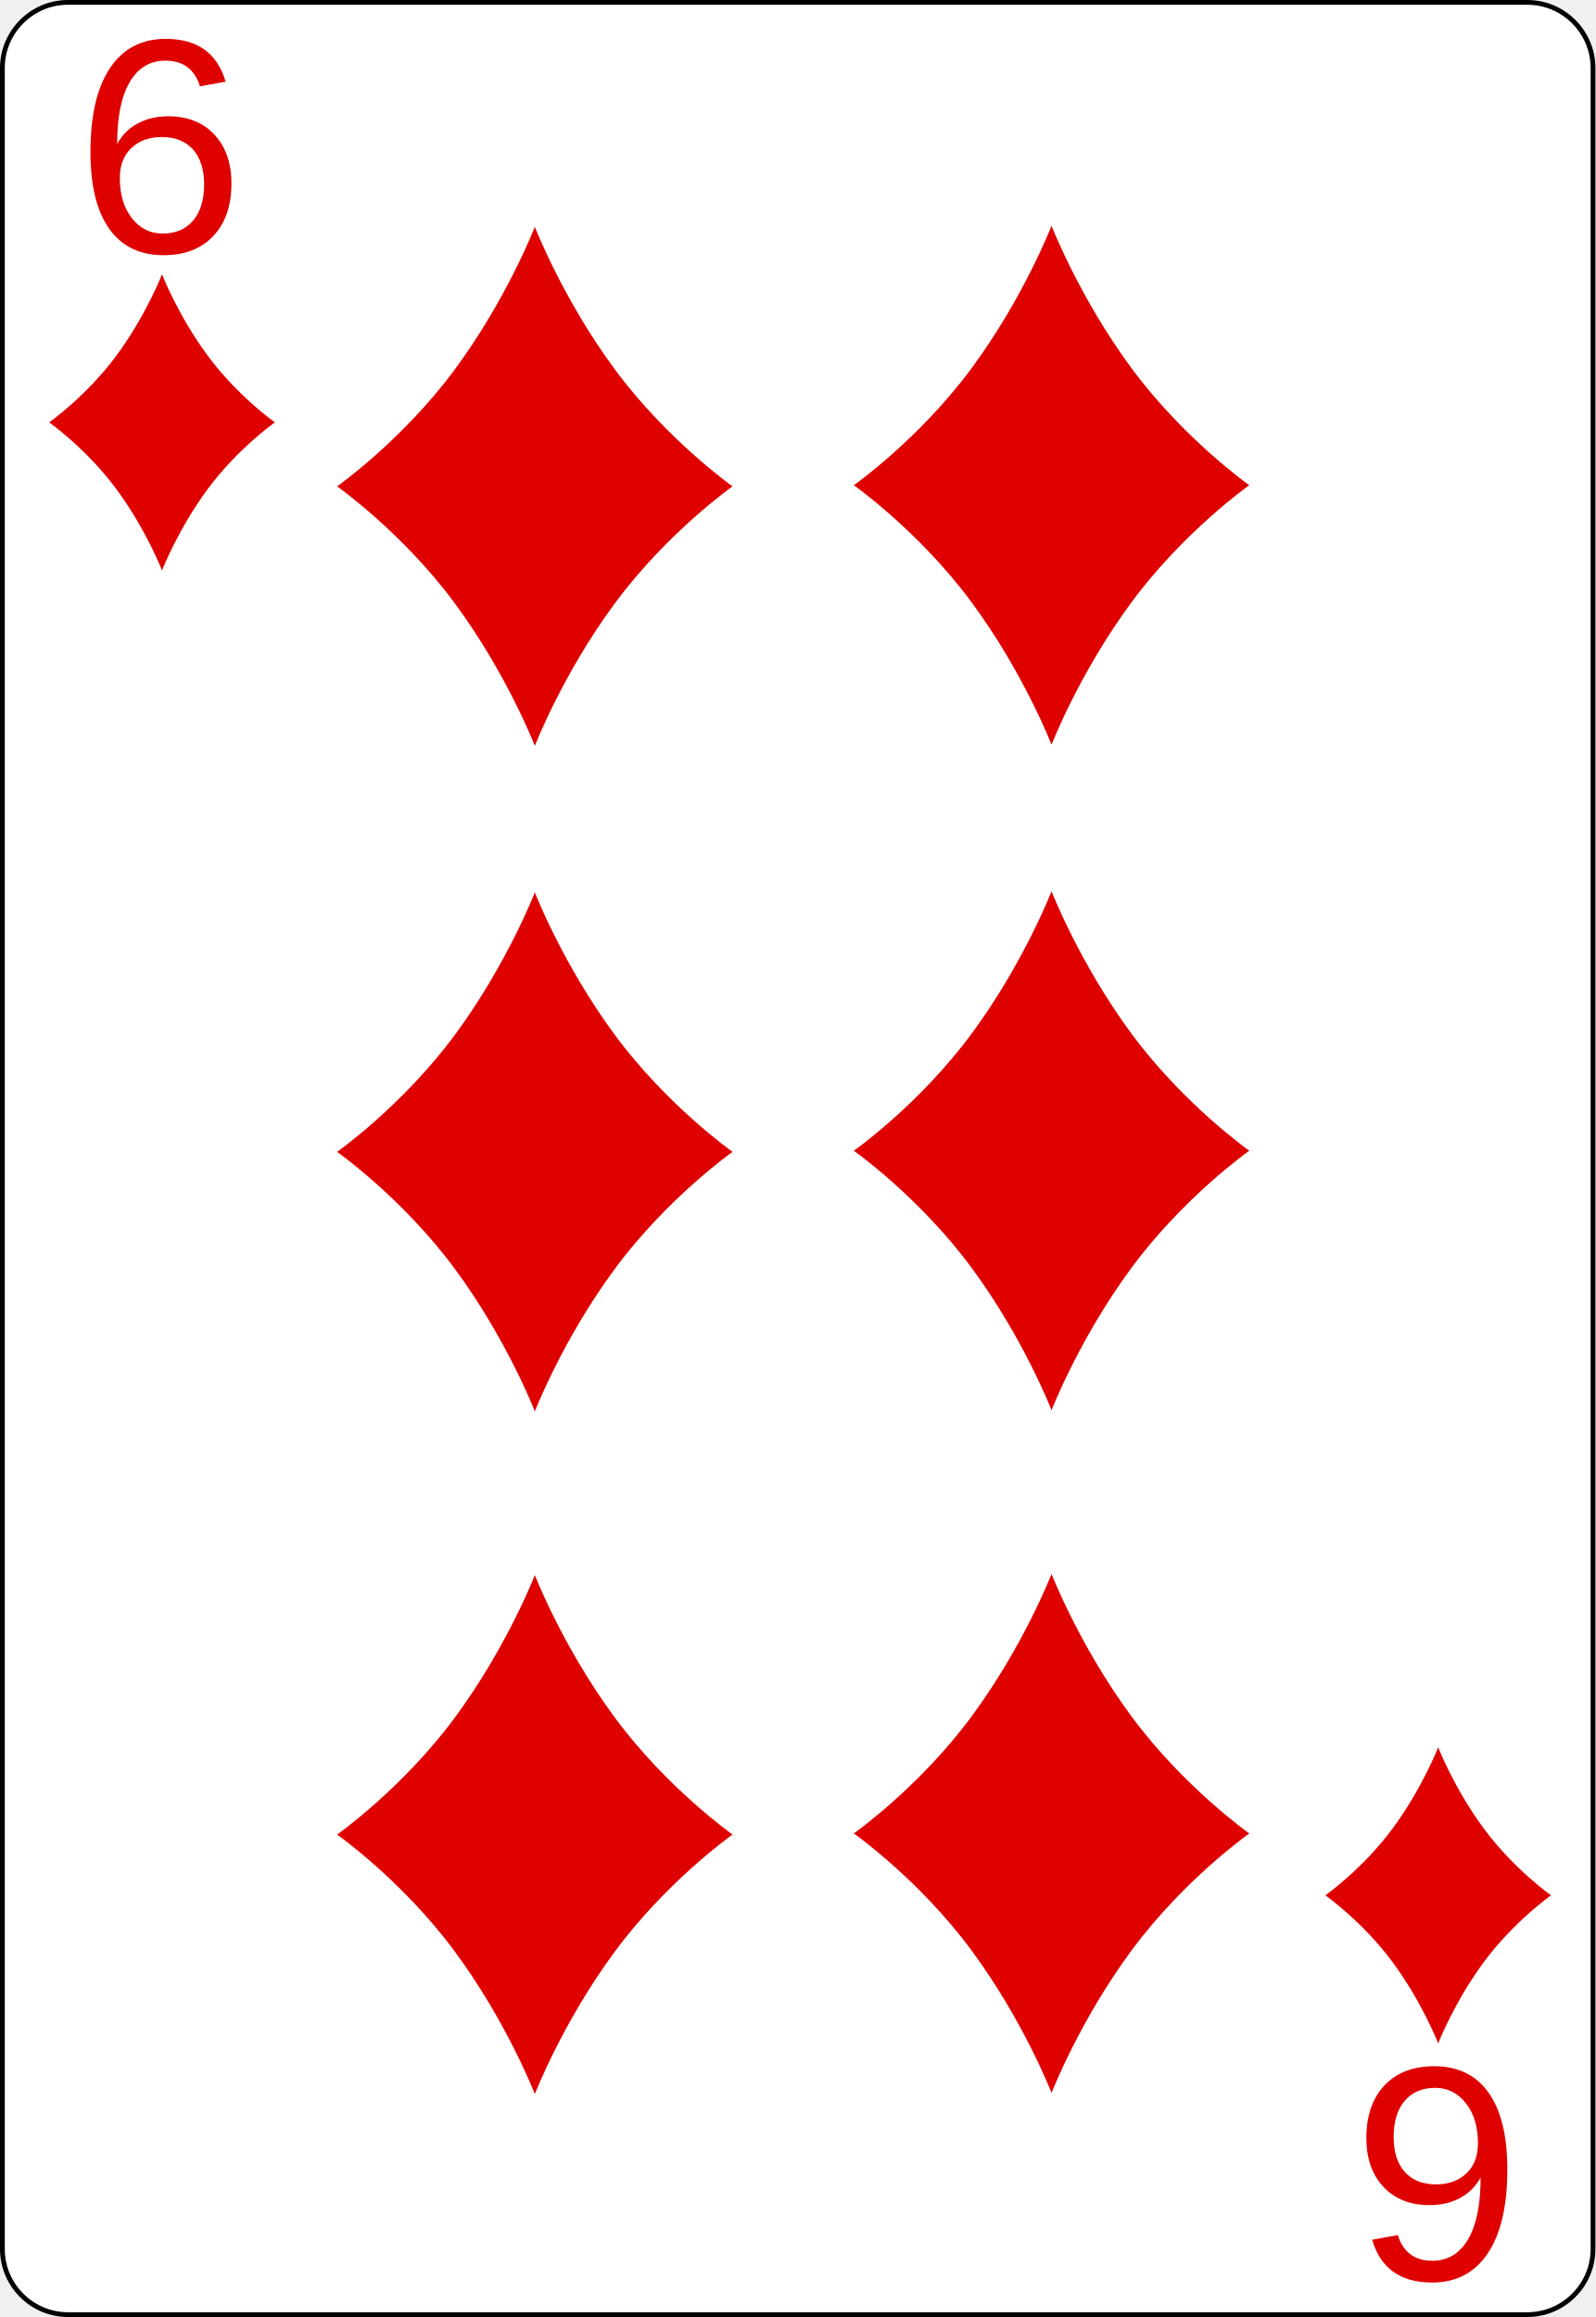
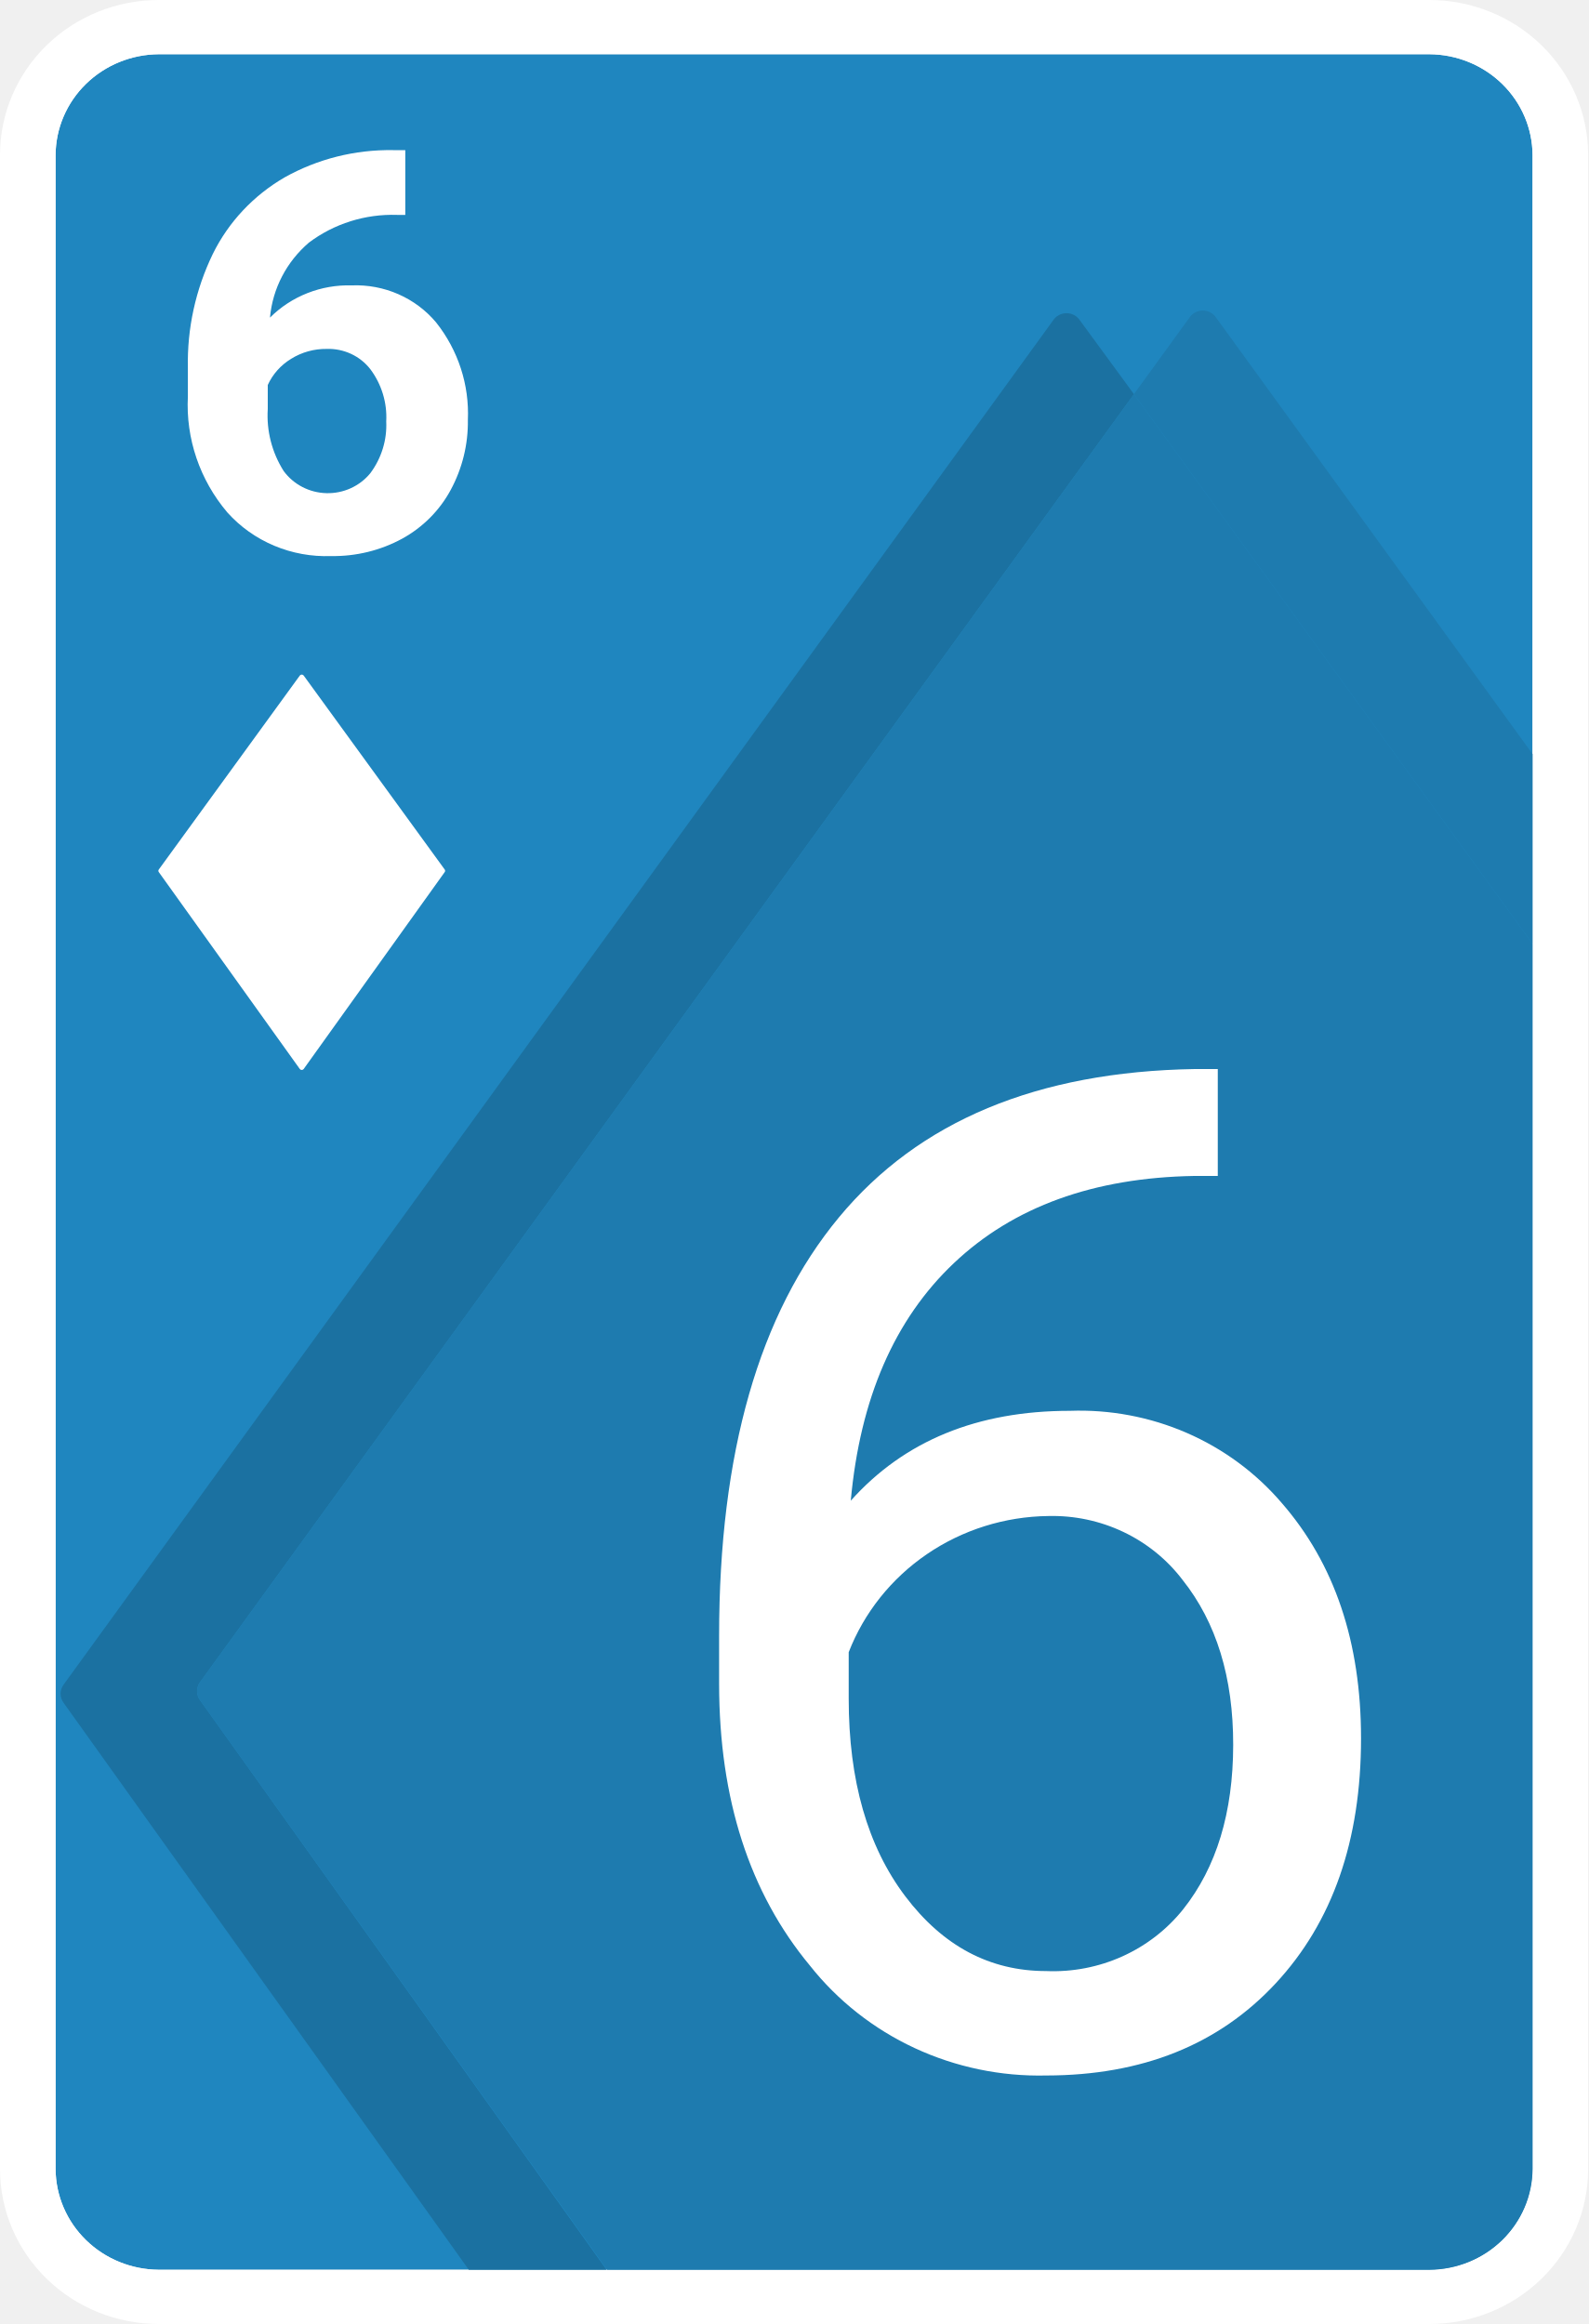
- <svg xmlns="http://www.w3.org/2000/svg" xmlns:xlink="http://www.w3.org/1999/xlink" width="167.087pt" height="242.667pt" viewBox="0 0 167.087 242.667" xml:space="preserve" id="svg2" version="1.1">
-   <defs id="defs41">
-     <radialGradient xlink:href="#linearGradient3773" id="radialGradient3781" cx="-0.158" cy="-8.835" fx="-0.158" fy="-8.835" r="8" gradientTransform="matrix(-1.584269,-0.02349808,0.03071979,-2.477574,-0.2485638,-26.71351)" gradientUnits="userSpaceOnUse" />
-     <linearGradient id="linearGradient3773">
-       <stop style="stop-color:#000000;stop-opacity:1;" offset="0" id="stop3775" />
-       <stop style="stop-color:#000000;stop-opacity:0.649;" offset="1" id="stop3777" />
-     </linearGradient>
-     <radialGradient xlink:href="#linearGradient3773" id="radialGradient3957" cx="-0.158" cy="-8.835" fx="-0.158" fy="-8.835" r="8" gradientTransform="matrix(-1.584269,-0.02349808,0.03071979,-2.477574,-0.2485638,-26.71351)" gradientUnits="userSpaceOnUse" />
-     <linearGradient id="linearGradient3959">
-       <stop style="stop-color:#000000;stop-opacity:1;" offset="0" id="stop3961" />
-       <stop style="stop-color:#000000;stop-opacity:0.649;" offset="1" id="stop3963" />
-     </linearGradient>
-     <radialGradient r="81.903" fy="509.476" fx="168.025" cy="509.476" cx="168.025" gradientTransform="matrix(1.25656,-0.7774064,0.3366382,0.5361257,-221.2021,359.2426)" gradientUnits="userSpaceOnUse" id="radialGradient3975" xlink:href="#linearGradient3784-4" />
-     <linearGradient id="linearGradient3784-4">
-       <stop style="stop-color:#ffffff;stop-opacity:0.435;" offset="0" id="stop3786-8" />
-       <stop style="stop-color:#000000;stop-opacity:0;" offset="1" id="stop3788-6" />
-     </linearGradient>
-     <radialGradient xlink:href="#linearGradient3784-4-5" id="radialGradient3929" gradientUnits="userSpaceOnUse" gradientTransform="matrix(1.25656,-0.7774064,0.3366382,0.5361257,-221.2021,359.2426)" cx="168.025" cy="509.476" fx="168.025" fy="509.476" r="81.903" />
-     <linearGradient id="linearGradient3784-4-5">
-       <stop style="stop-color:#ffffff;stop-opacity:0.489;" offset="0" id="stop3786-8-0" />
-       <stop style="stop-color:#000000;stop-opacity:0;" offset="1" id="stop3788-6-3" />
-     </linearGradient>
-     <radialGradient xlink:href="#linearGradient3784-4-1" id="radialGradient3927" gradientUnits="userSpaceOnUse" gradientTransform="matrix(1.25656,-0.7774064,0.3366382,0.5361257,-221.2021,359.2426)" cx="168.025" cy="509.476" fx="168.025" fy="509.476" r="81.903" />
-     <linearGradient id="linearGradient3784-4-1">
-       <stop style="stop-color:#ffffff;stop-opacity:0.237;" offset="0" id="stop3786-8-03" />
-       <stop style="stop-color:#000000;stop-opacity:0;" offset="1" id="stop3788-6-6" />
-     </linearGradient>
-     <linearGradient id="linearGradient3768">
-       <stop style="stop-color:#df0000;stop-opacity:1;" offset="0" id="stop3770" />
-       <stop style="stop-color:#df0000;stop-opacity:0.672;" offset="1" id="stop3772" />
-     </linearGradient>
-     <linearGradient id="linearGradient3784-4-6">
-       <stop style="stop-color:#ffffff;stop-opacity:0.313;" offset="0" id="stop3786-8-8" />
-       <stop style="stop-color:#000000;stop-opacity:0;" offset="1" id="stop3788-6-8" />
-     </linearGradient>
-     <radialGradient r="81.903" fy="492.632" fx="159.354" cy="492.632" cx="159.354" gradientTransform="matrix(1.089478,-0.715138,0.4464527,0.6562658,-244.9333,290.9185)" gradientUnits="userSpaceOnUse" id="radialGradient4013-8" xlink:href="#linearGradient3784-4-2" />
-     <linearGradient id="linearGradient3784-4-2">
-       <stop style="stop-color:#ffffff;stop-opacity:0.29;" offset="0" id="stop3786-8-1" />
-       <stop style="stop-color:#000000;stop-opacity:0;" offset="1" id="stop3788-6-5" />
-     </linearGradient>
-     <linearGradient id="linearGradient2984">
-       <stop style="stop-color:#df0000;stop-opacity:1;" offset="0" id="stop2986" />
-       <stop style="stop-color:#df0000;stop-opacity:0.641;" offset="1" id="stop2988" />
-     </linearGradient>
-     <linearGradient id="linearGradient3784-4-4">
-       <stop style="stop-color:#ffffff;stop-opacity:0.435;" offset="0" id="stop3786-8-8-2" />
-       <stop style="stop-color:#000000;stop-opacity:0;" offset="1" id="stop3788-6-1" />
-     </linearGradient>
-     <radialGradient r="81.903" fy="511.223" fx="171.487" cy="511.223" cx="171.487" gradientTransform="matrix(1.152989,-0.6739155,0.3948202,0.6754904,-233.6326,270.4008)" gradientUnits="userSpaceOnUse" id="radialGradient3100" xlink:href="#linearGradient3784-4-4" />
-     <radialGradient xlink:href="#linearGradient2984" id="radialGradient3137" gradientUnits="userSpaceOnUse" gradientTransform="matrix(-1.122416,0.00551393,-0.00908973,-1.85031,-0.0293938,-10.2277)" cx="1.6632675e-13" cy="-3.234" fx="1.6632675e-13" fy="-3.234" r="8" />
+ <svg xmlns="http://www.w3.org/2000/svg" width="550" height="805" viewBox="0 0 550 805" fill="none">
+   <g clip-path="url(#clip0_11_14)">
+     <path d="M530.75 751.333C530.692 760.567 526.907 769.407 520.215 775.937C513.523 782.467 504.464 786.16 495 786.216H55C45.536 786.16 36.477 782.467 29.785 775.937C23.093 769.407 19.308 760.567 19.25 751.333V53.666C19.308 44.432 23.093 35.592 29.785 29.062C36.477 22.533 45.536 18.84 55 18.783H495C504.464 18.84 513.523 22.533 520.215 29.062C526.907 35.592 530.692 44.432 530.75 53.666V751.333Z" fill="#1F86BF" />
+     <path d="M495 0H55C40.413 0 26.424 5.654 16.109 15.719C5.795 25.783 0 39.433 0 53.667L0 751.333C0 765.567 5.795 779.217 16.109 789.281C26.424 799.346 40.413 805 55 805H495C509.587 805 523.576 799.346 533.891 789.281C544.205 779.217 550 765.567 550 751.333V53.667C550 39.433 544.205 25.783 533.891 15.719C523.576 5.654 509.587 0 495 0ZM530.75 751.333C530.692 760.568 526.907 769.408 520.215 775.937C513.523 782.467 504.464 786.16 495 786.217H55C45.536 786.16 36.477 782.467 29.785 775.937C23.093 769.408 19.308 760.568 19.25 751.333V53.667C19.308 44.432 23.093 35.592 29.785 29.063C36.477 22.533 45.536 18.84 55 18.783H495C504.464 18.84 513.523 22.533 520.215 29.063C526.907 35.592 530.692 44.432 530.75 53.667V751.333Z" fill="white" />
+     <path d="M69.245 588.884C68.594 587.98 68.245 586.902 68.245 585.798C68.245 584.693 68.594 583.616 69.245 582.712L392.7 136.527L374 110.982C373.504 110.217 372.818 109.587 372.005 109.151C371.193 108.714 370.28 108.485 369.353 108.485C368.425 108.485 367.512 108.714 366.7 109.151C365.887 109.587 365.201 110.217 364.705 110.982L22 583.571C21.337 584.48 20.98 585.568 20.98 586.683C20.98 587.799 21.337 588.887 22 589.796L162.36 786.216H210.045L69.245 588.884Z" fill="#1B71A1" />
+     <path d="M411.895 110.07L392.7 136.528L530.75 326.937V261.195L421.19 110.07C420.694 109.305 420.008 108.675 419.195 108.239C418.383 107.802 417.47 107.573 416.542 107.573C415.615 107.573 414.702 107.802 413.89 108.239C413.077 108.675 412.391 109.305 411.895 110.07Z" fill="#1E7BAF" />
+     <path d="M69.245 582.713C68.594 583.617 68.245 584.694 68.245 585.799C68.245 586.903 68.594 587.981 69.245 588.885L210.265 786.217H495C504.464 786.161 513.523 782.467 520.215 775.938C526.907 769.408 530.692 760.568 530.75 751.334V326.938L392.7 136.528L69.245 582.713Z" fill="#1E7BAF" />
+     <path d="M140.36 52.003V74.436H137.5C126.49 74.076 115.695 77.473 106.975 84.042C99.222 90.683 94.394 99.988 93.5 110.017C97.171 106.343 101.585 103.453 106.461 101.532C111.337 99.61 116.569 98.698 121.825 98.854C127.379 98.637 132.908 99.683 137.977 101.909C143.045 104.135 147.514 107.48 151.03 111.681C158.678 121.327 162.576 133.306 162.03 145.491C162.155 153.916 160.113 162.238 156.09 169.694C152.27 176.797 146.425 182.668 139.26 186.599C131.75 190.679 123.269 192.752 114.675 192.61C107.916 192.864 101.183 191.642 94.97 189.033C88.756 186.424 83.218 182.494 78.76 177.53C69.186 166.262 64.299 151.897 65.065 137.28V127.459C64.773 113.818 67.729 100.297 73.7 87.96C79.128 76.925 87.777 67.702 98.56 61.449C109.979 55.051 122.959 51.788 136.125 52.003H140.36ZM113.135 120.858C108.773 120.804 104.49 121.998 100.815 124.292C97.252 126.459 94.436 129.618 92.73 133.362V141.68C92.25 149.218 94.171 156.716 98.23 163.147C99.923 165.459 102.143 167.356 104.715 168.689C107.288 170.021 110.142 170.752 113.053 170.825C115.964 170.898 118.853 170.31 121.492 169.108C124.131 167.906 126.448 166.123 128.26 163.898C132.124 158.705 134.064 152.384 133.76 145.974C134.111 139.507 132.169 133.121 128.26 127.888C126.5 125.62 124.208 123.798 121.576 122.574C118.944 121.351 116.049 120.762 113.135 120.858ZM421.74 370.3V407.33H413.545C378.712 407.938 350.992 417.992 330.385 437.491C309.778 456.99 297.862 484.431 294.635 519.816C313.188 499.064 338.488 488.689 370.535 488.689C384.439 488.189 398.275 490.803 410.983 496.328C423.691 501.854 434.934 510.145 443.85 520.567C462.183 541.604 471.35 568.795 471.35 602.14C471.35 637.524 461.487 665.825 441.76 687.041C422.033 708.257 395.56 718.883 362.34 718.919C346.596 719.286 330.984 716.033 316.767 709.423C302.55 702.813 290.126 693.032 280.5 680.869C259.563 655.646 249.077 623.142 249.04 583.357V566.613C249.04 503.394 262.863 455.094 290.51 421.713C318.157 388.332 359.242 371.195 413.765 370.3H421.74ZM363 525.129C347.963 525.317 333.333 529.918 321.012 538.331C308.692 546.744 299.252 558.581 293.92 572.302V588.402C293.92 616.738 300.447 639.546 313.5 656.827C326.553 674.107 342.815 682.748 362.285 682.748C371.387 683.133 380.451 681.385 388.719 677.65C396.987 673.915 404.217 668.302 409.805 661.281C421.282 646.791 427.038 627.847 427.075 604.448C427.112 581.049 421.263 561.98 409.53 547.239C404.163 540.179 397.133 534.484 389.034 530.636C380.935 526.787 372.005 524.898 363 525.129Z" fill="white" />
+     <path d="M154 301.178L105.16 233.987C105.083 233.887 104.983 233.806 104.869 233.75C104.754 233.694 104.628 233.665 104.5 233.665C104.372 233.665 104.246 233.694 104.131 233.75C104.016 233.806 103.917 233.887 103.84 233.987L55 301.178C54.897 301.309 54.842 301.469 54.842 301.634C54.842 301.799 54.897 301.959 55 302.09L103.84 370.3C103.917 370.4 104.016 370.482 104.131 370.537C104.246 370.593 104.372 370.622 104.5 370.622C104.628 370.622 104.754 370.593 104.869 370.537C104.983 370.482 105.083 370.4 105.16 370.3L154 302.09C154.103 301.959 154.158 301.799 154.158 301.634C154.158 301.469 154.103 301.309 154 301.178Z" fill="white" />
+   </g>
+   <defs>
+     <clipPath id="clip0_11_14">
+       <rect width="550" height="805" fill="white" />
+     </clipPath>
  </defs>
-   <g id="Layer_x0020_1" style="fill-rule:nonzero;clip-rule:nonzero;stroke:#000000;stroke-miterlimit:4;">
-     <path style="fill:#FFFFFF;stroke-width:0.5;" d="M166.837,235.548c0,3.777-3.087,6.869-6.871,6.869H7.111c-3.775,0-6.861-3.092-6.861-6.869V7.12C0.25,3.343,3.336,0.25,7.111,0.25h152.855    c3.784,0,6.871,3.093,6.871,6.87v228.428z" id="path5" />
-     <g style="stroke:none;" id="g7">
-       <g id="g9">
- 				
- 			</g>
-     </g>
-     <g id="g15">
- 			
- 		</g>
-     <g id="g19">
- 			
- 		</g>
-     <g style="stroke:none;" id="g23">
-       <g id="g25">
- 				
- 			</g>
-     </g>
-     <g style="stroke:none;" id="g31">
-       <g id="g33">
- 				
- 			</g>
-     </g>
-   </g>
-   <text xml:space="preserve" style="font-size:32px;font-style:normal;font-weight:normal;line-height:125%;letter-spacing:0px;word-spacing:0px;fill:#df0000;fill-opacity:1;stroke:none;font-family:Bitstream Vera Sans" x="7.846" y="26.413" id="text3788">
-     <tspan id="tspan3790" x="7.846" y="26.413" style="font-style:normal;font-variant:normal;font-weight:normal;font-stretch:normal;fill:#df0000;fill-opacity:1;font-family:Arial;-inkscape-font-specification:Arial">6</tspan>
-   </text>
-   <text xml:space="preserve" style="font-size:32px;font-style:normal;font-weight:normal;line-height:125%;letter-spacing:0px;word-spacing:0px;fill:#df0000;fill-opacity:1;stroke:none;font-family:Bitstream Vera Sans" x="-159.488" y="-216.715" id="text3788-4" transform="scale(-1,-1)">
-     <tspan id="tspan3790-3" x="-159.488" y="-216.715" style="font-style:normal;font-variant:normal;font-weight:normal;font-stretch:normal;fill:#df0000;fill-opacity:1;font-family:Arial;-inkscape-font-specification:Arial">6</tspan>
-   </text>
-   <g transform="matrix(1.476906,0,0,1.476906,16.9681,44.23616)" id="layer1-2-6">
-     <path style="fill:#df0000" id="dl-6" d="M 3.243,-4.725 C 1.126,-7.589 0,-10.5 0,-10.5 c 0,0 -1.126,2.911 -3.243,5.775 C -5.361,-1.862 -8,0 -8,0 -8,0 -5.361,1.861 -3.243,4.726 -1.126,7.589 0,10.5 0,10.5 0,10.5 1.126,7.589 3.243,4.726 5.361,1.861 8,0 8,0 8,0 5.361,-1.862 3.243,-4.725 z" />
-   </g>
-   <g transform="matrix(1.476906,0,0,1.476906,150.6209,198.5035)" id="layer1-2-6-4">
-     <path style="fill:#df0000" id="dl-6-9" d="M 3.243,-4.725 C 1.126,-7.589 0,-10.5 0,-10.5 c 0,0 -1.126,2.911 -3.243,5.775 C -5.361,-1.862 -8,0 -8,0 -8,0 -5.361,1.861 -3.243,4.726 -1.126,7.589 0,10.5 0,10.5 0,10.5 1.126,7.589 3.243,4.726 5.361,1.861 8,0 8,0 8,0 5.361,-1.862 3.243,-4.725 z" />
-   </g>
-   <g transform="matrix(2.588291,0,0,2.588291,110.1287,192.0219)" id="layer1-2-6-8">
-     <path style="fill:#df0000" id="dl-6-8" d="M 3.243,-4.725 C 1.126,-7.589 0,-10.5 0,-10.5 c 0,0 -1.126,2.911 -3.243,5.775 C -5.361,-1.862 -8,0 -8,0 -8,0 -5.361,1.861 -3.243,4.726 -1.126,7.589 0,10.5 0,10.5 0,10.5 1.126,7.589 3.243,4.726 5.361,1.861 8,0 8,0 8,0 5.361,-1.862 3.243,-4.725 z" />
-   </g>
-   <g transform="matrix(2.588291,0,0,2.588291,110.1287,50.81954)" id="layer1-2-6-8-2">
-     <path style="fill:#df0000" id="dl-6-8-6" d="M 3.243,-4.725 C 1.126,-7.589 0,-10.5 0,-10.5 c 0,0 -1.126,2.911 -3.243,5.775 C -5.361,-1.862 -8,0 -8,0 -8,0 -5.361,1.861 -3.243,4.726 -1.126,7.589 0,10.5 0,10.5 0,10.5 1.126,7.589 3.243,4.726 5.361,1.861 8,0 8,0 8,0 5.361,-1.862 3.243,-4.725 z" />
-   </g>
-   <g transform="matrix(2.588291,0,0,2.588291,110.1287,120.5203)" id="layer1-2-6-8-2-8">
-     <path style="fill:#df0000" id="dl-6-8-6-8" d="M 3.243,-4.725 C 1.126,-7.589 0,-10.5 0,-10.5 c 0,0 -1.126,2.911 -3.243,5.775 C -5.361,-1.862 -8,0 -8,0 -8,0 -5.361,1.861 -3.243,4.726 -1.126,7.589 0,10.5 0,10.5 0,10.5 1.126,7.589 3.243,4.726 5.361,1.861 8,0 8,0 8,0 5.361,-1.862 3.243,-4.725 z" />
-   </g>
-   <g transform="matrix(2.588291,0,0,2.588291,56.01339,192.1401)" id="layer1-2-6-8-8">
-     <path style="fill:#df0000" id="dl-6-8-8" d="M 3.243,-4.725 C 1.126,-7.589 0,-10.5 0,-10.5 c 0,0 -1.126,2.911 -3.243,5.775 C -5.361,-1.862 -8,0 -8,0 -8,0 -5.361,1.861 -3.243,4.726 -1.126,7.589 0,10.5 0,10.5 0,10.5 1.126,7.589 3.243,4.726 5.361,1.861 8,0 8,0 8,0 5.361,-1.862 3.243,-4.725 z" />
-   </g>
-   <g transform="matrix(2.588291,0,0,2.588291,56.01339,50.93766)" id="layer1-2-6-8-2-4">
-     <path style="fill:#df0000" id="dl-6-8-6-3" d="M 3.243,-4.725 C 1.126,-7.589 0,-10.5 0,-10.5 c 0,0 -1.126,2.911 -3.243,5.775 C -5.361,-1.862 -8,0 -8,0 -8,0 -5.361,1.861 -3.243,4.726 -1.126,7.589 0,10.5 0,10.5 0,10.5 1.126,7.589 3.243,4.726 5.361,1.861 8,0 8,0 8,0 5.361,-1.862 3.243,-4.725 z" />
-   </g>
-   <g transform="matrix(2.588291,0,0,2.588291,56.01339,120.6385)" id="layer1-2-6-8-2-8-1">
-     <path style="fill:#df0000" id="dl-6-8-6-8-4" d="M 3.243,-4.725 C 1.126,-7.589 0,-10.5 0,-10.5 c 0,0 -1.126,2.911 -3.243,5.775 C -5.361,-1.862 -8,0 -8,0 -8,0 -5.361,1.861 -3.243,4.726 -1.126,7.589 0,10.5 0,10.5 0,10.5 1.126,7.589 3.243,4.726 5.361,1.861 8,0 8,0 8,0 5.361,-1.862 3.243,-4.725 z" />
-   </g>
</svg>
